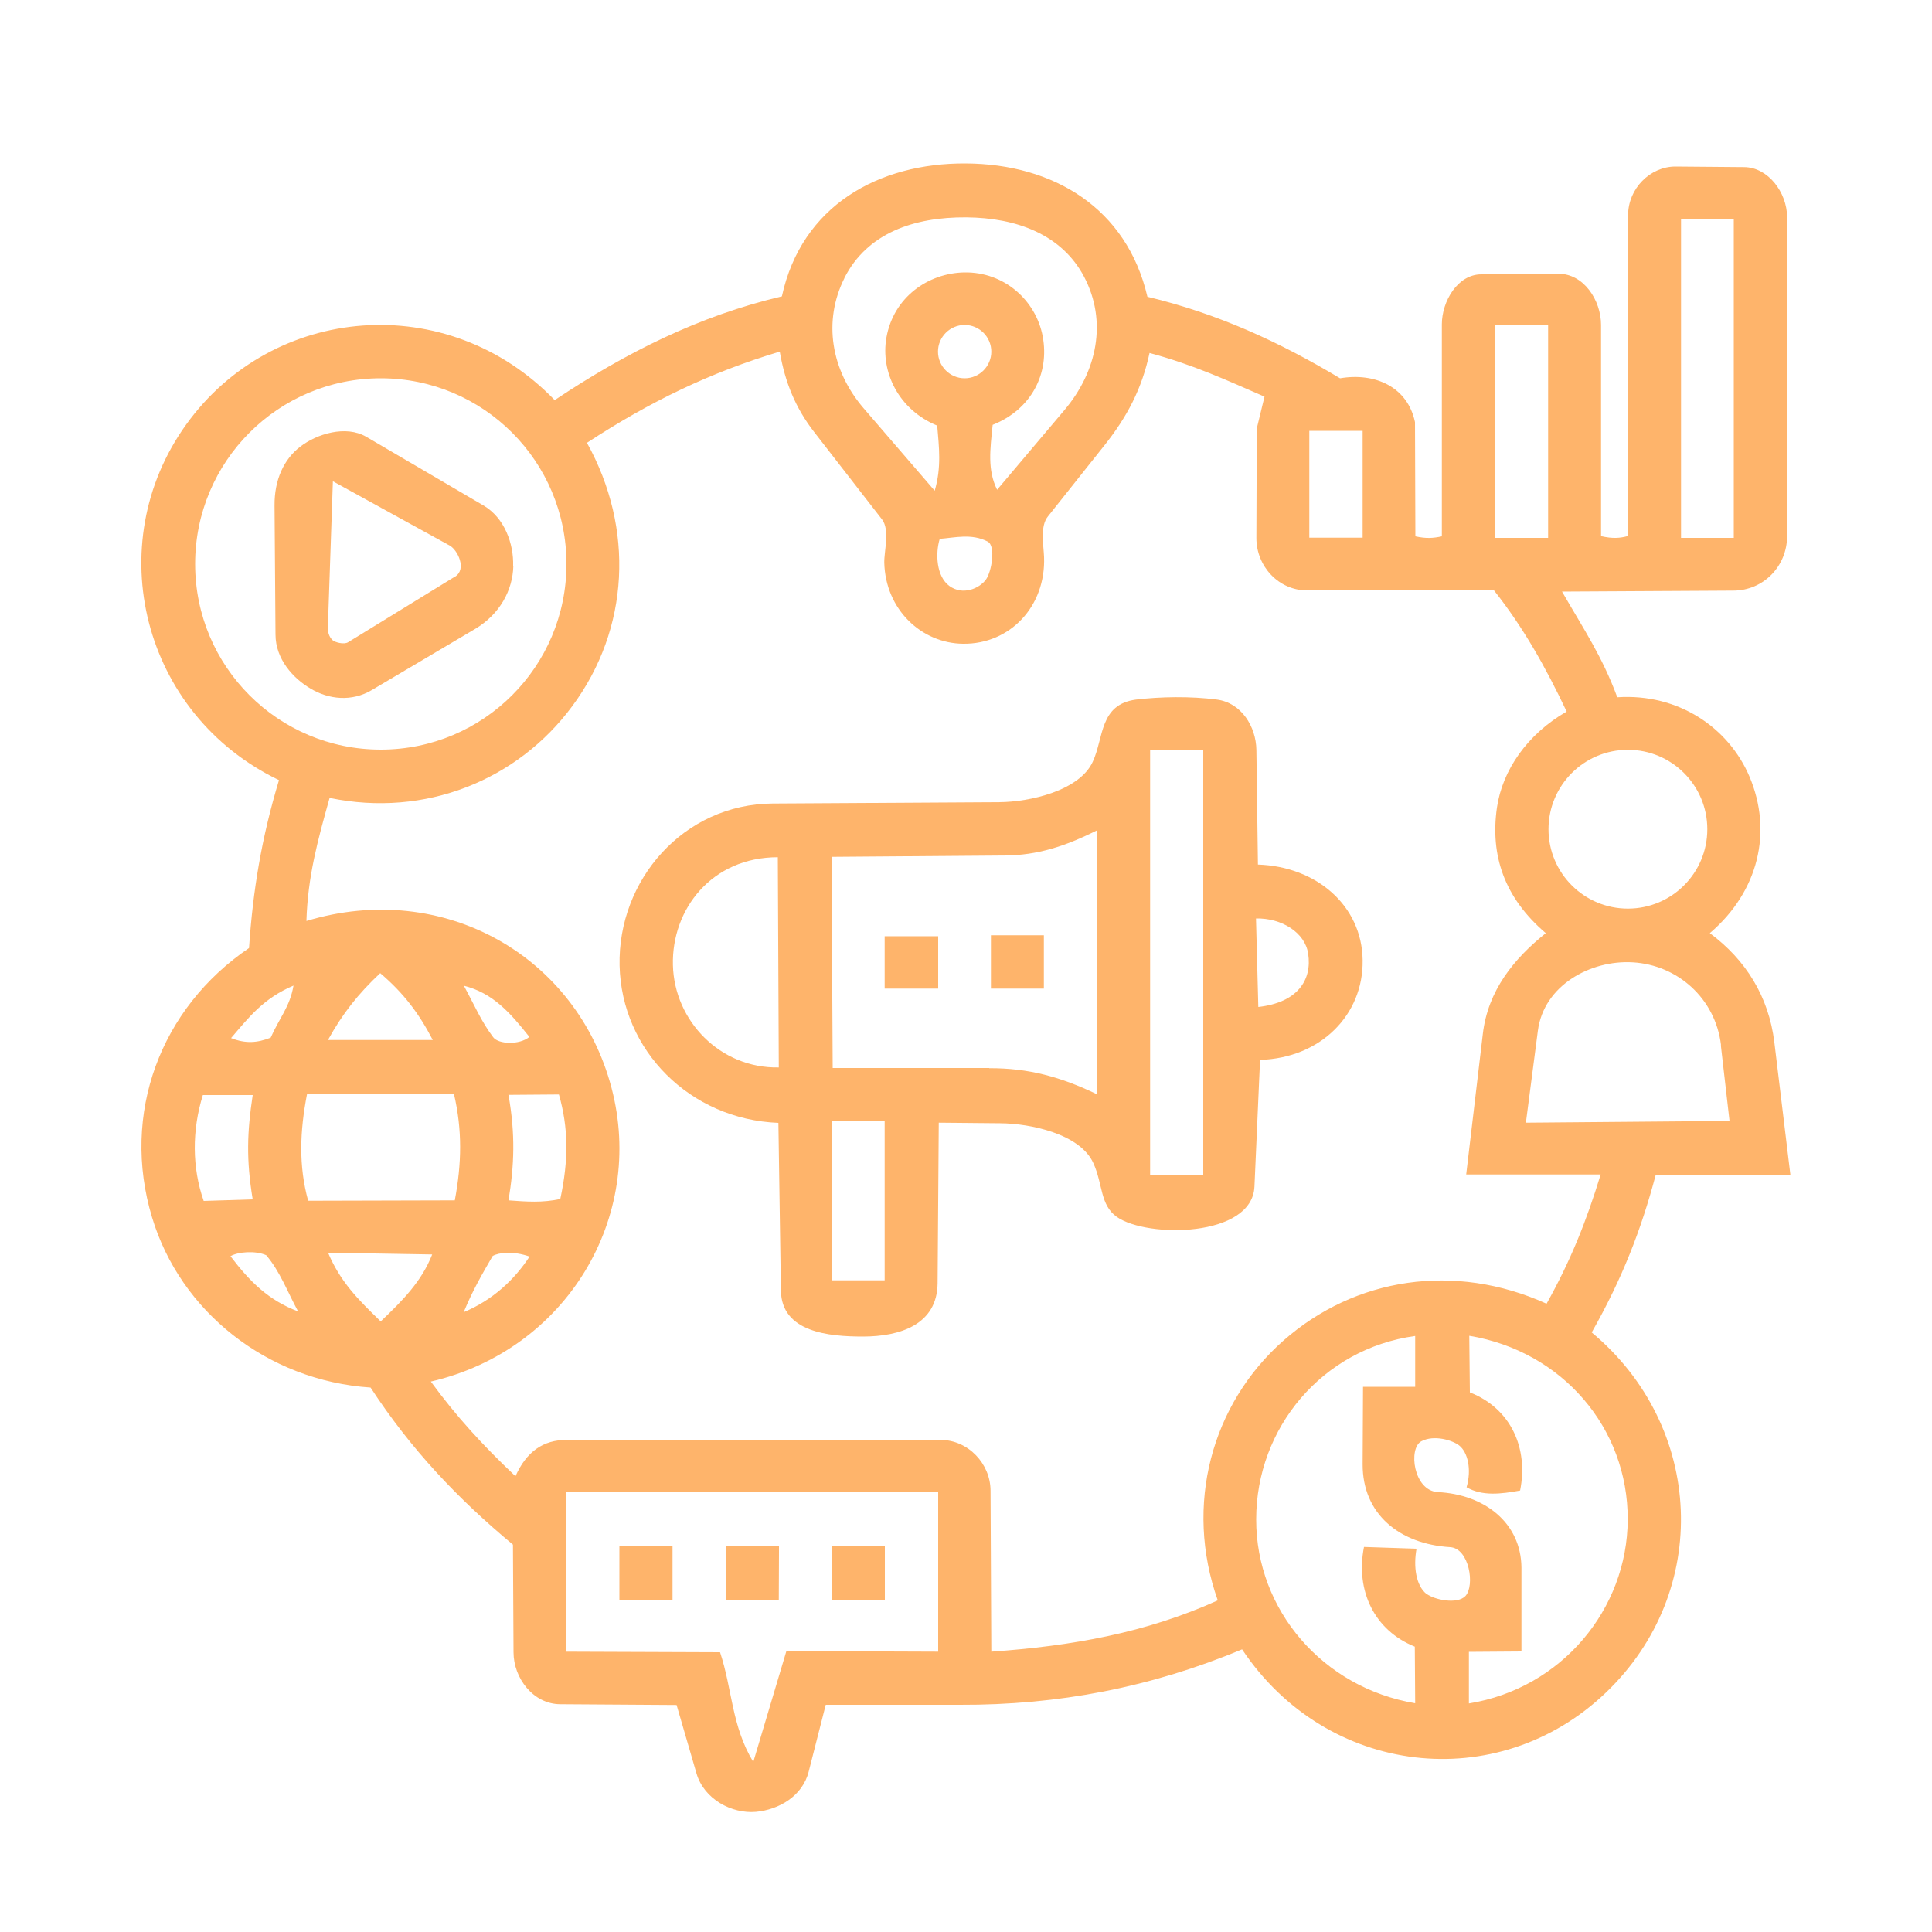
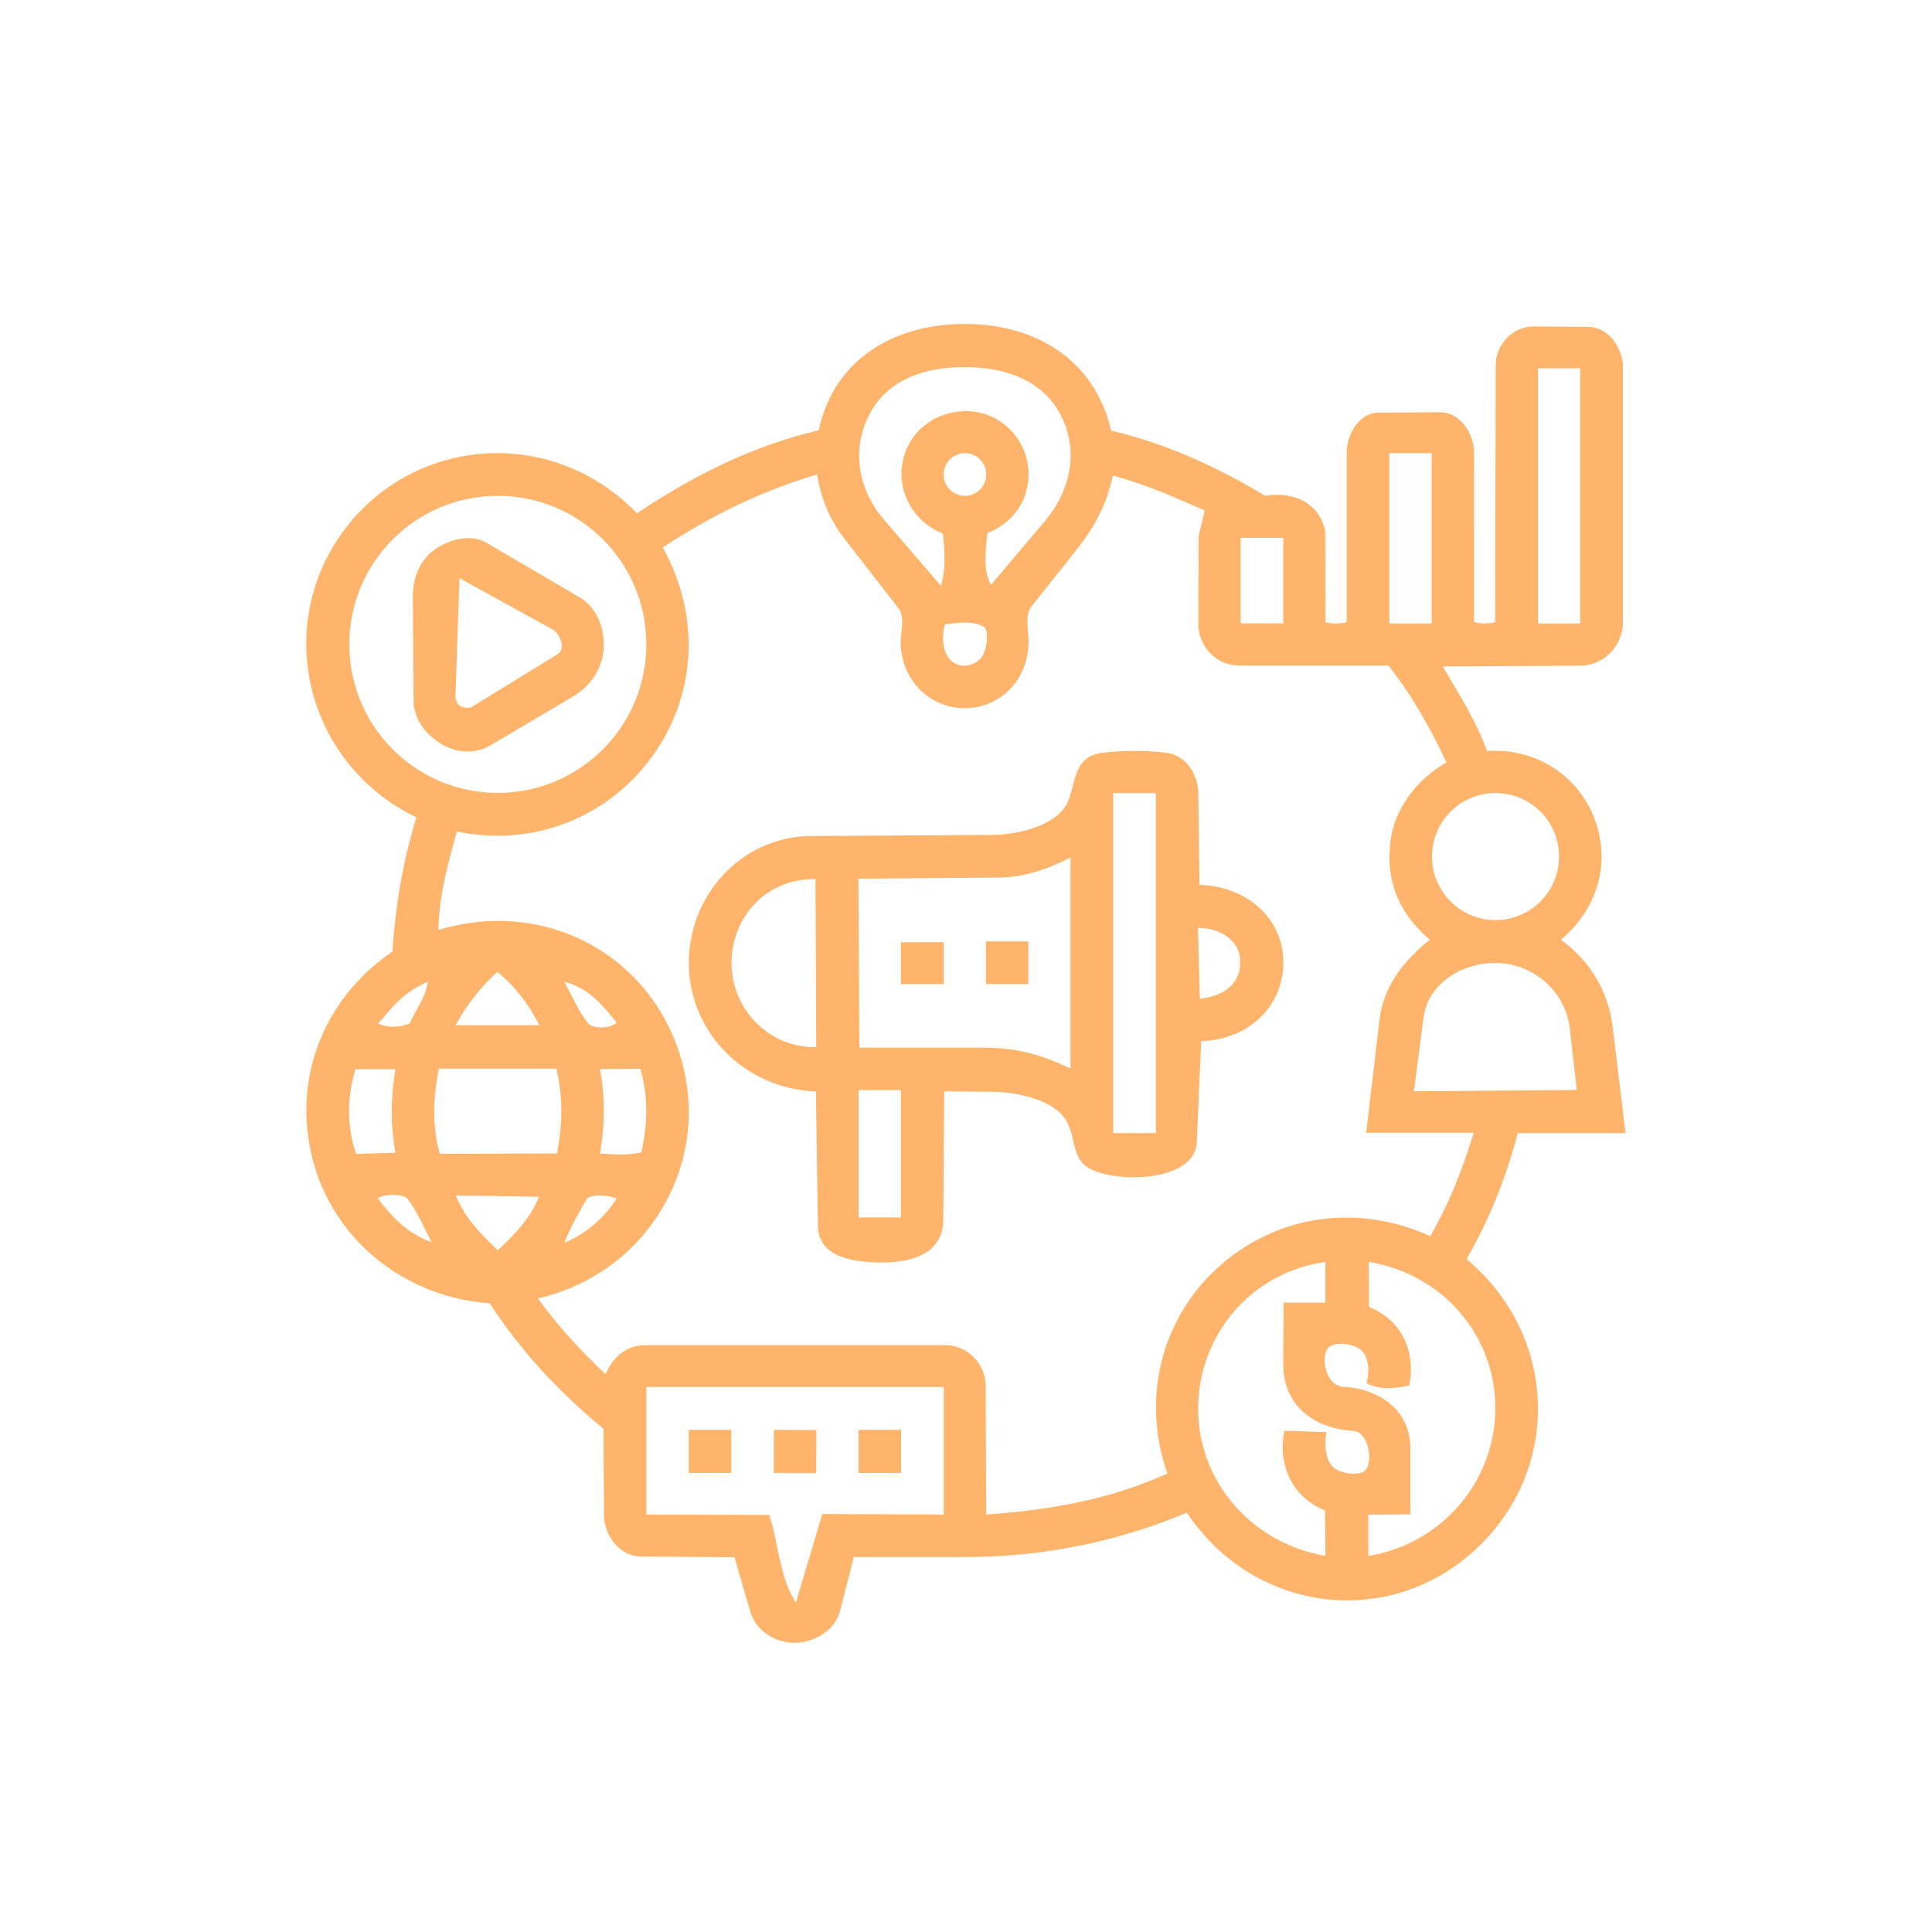
- <svg xmlns="http://www.w3.org/2000/svg" width="32" height="32" id="Capa_1" data-name="Capa 1" viewBox="0 0 100 100" preserveAspectRatio="xMidYMid meet">
+ <svg xmlns="http://www.w3.org/2000/svg" width="100" height="100" id="Capa_1" data-name="Capa 1" viewBox="0 0 100 100" preserveAspectRatio="xMidYMid meet">
  <defs>
    <style>
      .cls-1 {
        fill: none;
      }

      .cls-2 {
        fill: #feb46b;
      }
    </style>
  </defs>
-   <rect class="cls-1" x="43.05" y="58.03" width="2.74" height="8.24" />
-   <path class="cls-1" d="M34.83,49.95c.07,2.9,2.45,5.37,5.48,5.3l-.05-10.88c-3.43,0-5.5,2.69-5.43,5.58Z" />
-   <rect class="cls-1" x="59.54" y="38.8" width="2.75" height="22" />
-   <path class="cls-1" d="M49.14,30.33c.68.5,1.54.14,1.89-.33.29-.4.53-1.74.09-1.97-.83-.43-1.68-.2-2.48-.14-.23.76-.18,1.94.5,2.44Z" />
-   <path class="cls-1" d="M65.01,47.53l.12,4.57c2.03-.22,2.79-1.39,2.58-2.76-.17-1.09-1.37-1.85-2.7-1.82Z" />
-   <path class="cls-1" d="M23.27,28.24l-6.05-3.33-.26,7.58c-.01.34.15.55.25.65s.58.24.8.1l5.52-3.39c.63-.39.13-1.39-.27-1.61Z" />
-   <path class="cls-1" d="M29.31,29.19c0-5.31-4.3-9.61-9.61-9.61s-9.61,4.3-9.61,9.61,4.3,9.61,9.61,9.61,9.61-4.3,9.61-9.61ZM16.06,35.63c-.88-.52-1.8-1.52-1.81-2.8l-.05-6.68c0-1.32.49-2.38,1.33-3.04.85-.66,2.36-1.14,3.42-.51l6.06,3.55c1.12.65,1.57,2.01,1.54,3.12-.03,1.26-.69,2.51-1.99,3.27l-5.34,3.16c-1.03.61-2.21.49-3.17-.08Z" />
-   <path class="cls-1" d="M52.01,44.28l-8.97.07.06,10.94h8.1c2.06-.01,3.73.45,5.57,1.33v-13.64c-1.62.82-3.06,1.28-4.75,1.29ZM48.55,51.17h-2.77v-2.71h2.77v2.71ZM54.04,51.17h-2.74v-2.76h2.74v2.76Z" />
-   <path class="cls-1" d="M48.36,25.41c.36-1.23.21-2.28.13-3.37-2-.82-2.94-2.78-2.63-4.55.37-2.11,2.17-3.35,4.02-3.38,2.08-.04,3.72,1.45,4.07,3.31.36,1.92-.58,3.78-2.59,4.58-.13,1.27-.28,2.32.23,3.36l3.49-4.13c1.68-1.99,2.23-4.58,1.01-6.9-1.14-2.18-3.47-3.05-6.1-3.07-2.7-.02-5.13.81-6.31,3.15-1.12,2.23-.71,4.77.99,6.74l3.68,4.27Z" />
-   <circle class="cls-1" cx="49.92" cy="18.2" r="1.38" />
-   <path class="cls-1" d="M23.49,56.64h-7.61c-.37,1.91-.44,3.7.06,5.51l7.59-.02c.36-1.92.4-3.64-.04-5.49Z" />
-   <path class="cls-1" d="M19.68,50.37c-1.14,1.07-1.95,2.09-2.71,3.47h5.43c-.72-1.41-1.52-2.45-2.72-3.47Z" />
-   <circle class="cls-1" cx="84.26" cy="42.92" r="4.11" />
-   <path class="cls-1" d="M84.51,49.81c-2.19-.12-4.6,1.2-4.91,3.54l-.62,4.76,10.54-.09-.45-3.92c-.29-2.44-2.27-4.16-4.57-4.29Z" />
-   <rect class="cls-1" x="87.01" y="11.33" width="2.73" height="16.51" />
-   <rect class="cls-1" x="77.39" y="16.82" width="2.74" height="11.02" />
-   <path class="cls-1" d="M29.33,77.25v8.25s7.94.03,7.94.03c.64,1.93.59,3.81,1.72,5.68l1.71-5.73,7.86.03v-8.25s-19.23,0-19.23,0ZM34.81,82.8h-2.75v-2.79h2.75v2.79ZM40.31,82.8h-2.75s.01-2.8.01-2.8h2.75s-.01,2.8-.01,2.8ZM45.79,82.8h-2.75v-2.79h2.75v2.79Z" />
-   <rect class="cls-1" x="67.77" y="22.3" width="2.76" height="5.53" />
-   <path class="cls-1" d="M75.06,80.1c-2.63-.16-4.54-1.72-4.53-4.29l.02-4.01h2.7s0-2.64,0-2.64c-4.81.66-8.22,4.76-8.23,9.49,0,4.71,3.46,8.72,8.23,9.52l-.02-2.93c-2.09-.84-3.08-2.89-2.63-5.16l2.72.09c-.17.93-.03,1.9.51,2.34.39.32,1.59.57,2.02.12.51-.53.21-2.47-.79-2.53Z" />
-   <path class="cls-1" d="M76.05,69.13l.03,2.93c2.13.83,3.04,2.88,2.6,5.08-1,.18-1.96.29-2.77-.17.26-.93.06-1.81-.38-2.16-.34-.27-1.3-.56-1.96-.22-.69.36-.4,2.56.85,2.63,2.42.13,4.31,1.59,4.32,3.91v4.34s-2.71.02-2.71.02v2.66c4.81-.77,8.21-4.89,8.22-9.51.02-4.75-3.39-8.71-8.2-9.52Z" />
-   <path class="cls-1" d="M66.42,69.4c3.71-3.27,8.86-4.07,13.62-1.91,1.26-2.24,2.08-4.3,2.8-6.69h-6.96s.86-7.28.86-7.28c.27-2.25,1.61-3.9,3.26-5.22-2.15-1.85-2.88-4.04-2.53-6.49.28-1.95,1.57-3.81,3.61-4.98-1.09-2.3-2.24-4.36-3.76-6.26h-9.67c-1.48-.01-2.63-1.27-2.63-2.72l.02-5.67.4-1.65c-1.98-.86-3.68-1.65-5.95-2.26-.39,1.87-1.16,3.31-2.31,4.75l-2.95,3.71c-.4.51-.22,1.46-.2,2.09.1,2.57-1.77,4.53-4.19,4.5-2.15-.03-4.02-1.76-4.08-4.2-.02-.61.29-1.7-.12-2.24l-3.51-4.52c-.97-1.25-1.51-2.58-1.78-4.16-3.58,1.06-6.71,2.58-9.98,4.72,2.46,4.43,2.21,9.62-.76,13.63-2.84,3.83-7.62,5.78-12.56,4.75-.62,2.21-1.13,4.07-1.2,6.37,7.11-2.15,14,1.83,15.79,8.63,1.76,6.69-2.33,13.59-9.35,15.21,1.33,1.83,2.69,3.31,4.38,4.9.55-1.26,1.43-1.89,2.67-1.89h19.33c1.44.01,2.58,1.26,2.59,2.65l.04,8.33c4.14-.29,8-.97,11.71-2.65-1.74-4.92-.33-10.15,3.4-13.44ZM64.92,61.4c-.12,2.63-5.54,2.67-7.12,1.57-.88-.61-.72-1.69-1.22-2.79-.69-1.52-3.28-2.04-4.81-2.06l-3.19-.03-.06,8.31c-.01,2.14-1.94,2.75-3.87,2.76-1.74,0-4.2-.22-4.24-2.38l-.13-8.68c-4.58-.18-8.12-3.75-8.22-8.14-.1-4.42,3.31-8.36,7.92-8.39l11.74-.07c1.56,0,4.15-.59,4.83-2.09.57-1.25.33-2.97,2.24-3.22,1.23-.16,2.83-.19,4.19,0,1.27.16,2.02,1.4,2.04,2.6l.08,5.94c3.04.1,5.38,2.13,5.42,4.94.04,2.8-2.16,5.05-5.31,5.15l-.29,6.56Z" />
-   <rect class="cls-2" x="32.06" y="80.01" width="2.75" height="2.79" />
-   <rect class="cls-2" x="37.54" y="80.03" width="2.79" height="2.75" transform="translate(-42.62 120.02) rotate(-89.77)" />
-   <rect class="cls-2" x="43.05" y="80.01" width="2.75" height="2.79" />
-   <path class="cls-2" d="M70.53,49.69c-.04-2.81-2.38-4.84-5.42-4.94l-.08-5.94c-.02-1.2-.77-2.43-2.04-2.6-1.36-.18-2.95-.15-4.19,0-1.9.25-1.66,1.97-2.24,3.22-.69,1.5-3.27,2.08-4.83,2.09l-11.74.07c-4.62.03-8.02,3.97-7.92,8.39.1,4.39,3.64,7.96,8.22,8.14l.13,8.68c.03,2.16,2.49,2.38,4.24,2.38,1.93,0,3.85-.62,3.87-2.76l.06-8.31,3.19.03c1.53.01,4.12.54,4.81,2.06.5,1.09.34,2.17,1.22,2.79,1.58,1.1,7,1.06,7.12-1.57l.29-6.56c3.16-.1,5.35-2.35,5.31-5.15ZM34.83,49.95c-.07-2.89,2.01-5.58,5.43-5.58l.05,10.88c-3.03.06-5.41-2.41-5.48-5.3ZM45.79,66.27h-2.74v-8.24h2.74v8.24ZM51.2,55.28h-8.1s-.06-10.93-.06-10.93l8.97-.07c1.69-.01,3.13-.48,4.75-1.29v13.64c-1.84-.88-3.5-1.35-5.56-1.34ZM62.28,60.81h-2.75v-22h2.75v22ZM65.13,52.11l-.12-4.57c1.33-.03,2.54.73,2.7,1.82.21,1.37-.55,2.53-2.58,2.76Z" />
-   <rect class="cls-2" x="45.79" y="48.46" width="2.77" height="2.71" />
-   <rect class="cls-2" x="51.29" y="48.41" width="2.74" height="2.76" />
-   <path class="cls-2" d="M82.39,68.96c1.56-2.75,2.55-5.28,3.31-8.15h6.97s-.83-6.86-.83-6.86c-.29-2.37-1.48-4.27-3.34-5.65,2.53-2.16,3.26-5.26,2.05-8.11-1.08-2.53-3.68-4.31-6.84-4.1-.79-2.13-1.73-3.51-2.86-5.47l8.86-.05c1.55,0,2.79-1.25,2.79-2.83V11.23c-.01-1.27-.98-2.57-2.22-2.58l-3.56-.03c-1.31,0-2.45,1.14-2.45,2.52l-.03,16.61c-.38.1-.76.14-1.37,0v-10.93c0-1.28-.9-2.66-2.21-2.65l-3.99.03c-1.22,0-2.04,1.39-2.04,2.59v10.97c-.46.1-.82.12-1.37,0l-.02-5.91c-.38-1.82-2.06-2.58-3.88-2.27-3.15-1.89-6.34-3.35-9.97-4.22-1.07-4.6-4.87-6.87-9.39-6.9-4.52-.03-8.51,2.18-9.53,6.88-4.29,1.01-8.07,2.91-11.76,5.37-5.55-5.75-14.6-4.96-19.07,1.26-4.48,6.22-2.27,15.01,4.8,18.41-.9,2.98-1.35,5.7-1.55,8.69-4.59,3.11-6.64,8.58-5.02,13.94,1.46,4.86,5.94,8.45,11.31,8.81,2.1,3.21,4.52,5.76,7.37,8.13l.03,5.57c0,1.34,1.02,2.68,2.41,2.69l6.03.04,1.03,3.54c.39,1.34,1.83,2.1,3.08,1.99,1.18-.11,2.41-.81,2.73-2.09l.88-3.45h6.94c5.09.02,9.89-.9,14.61-2.87,4.37,6.56,13.22,7.6,18.83,2.24,5.48-5.24,5.1-13.78-.73-18.64ZM87.01,11.33h2.73v16.51h-2.73V11.33ZM89.07,54.1l.45,3.92-10.54.09.62-4.76c.3-2.34,2.72-3.67,4.91-3.54,2.3.13,4.28,1.85,4.57,4.29ZM84.26,38.81c2.27,0,4.11,1.84,4.11,4.11s-1.84,4.11-4.11,4.11-4.11-1.84-4.11-4.11,1.84-4.11,4.11-4.11ZM77.39,16.82h2.74v11.02h-2.74v-11.02ZM67.77,22.3h2.76v5.53h-2.76v-5.53ZM43.7,14.4c1.18-2.34,3.61-3.17,6.31-3.15,2.63.02,4.95.9,6.1,3.07,1.22,2.32.67,4.91-1.01,6.9l-3.49,4.13c-.51-1.03-.36-2.09-.23-3.36,2.01-.8,2.95-2.66,2.59-4.58-.35-1.86-1.99-3.35-4.07-3.31-1.85.04-3.65,1.27-4.02,3.38-.31,1.77.63,3.73,2.63,4.55.09,1.1.23,2.14-.13,3.37l-3.68-4.27c-1.69-1.97-2.11-4.51-.99-6.74ZM51.12,28.03c.44.23.2,1.58-.09,1.97-.35.47-1.2.83-1.89.33-.68-.5-.73-1.68-.5-2.44.79-.06,1.65-.29,2.48.14ZM48.55,18.2c0-.76.62-1.38,1.38-1.38s1.38.62,1.38,1.38-.62,1.38-1.38,1.38-1.38-.62-1.38-1.38ZM10.1,29.19c0-5.31,4.3-9.61,9.61-9.61s9.61,4.3,9.61,9.61-4.3,9.61-9.61,9.61-9.61-4.3-9.61-9.61ZM15.19,51.02c-.19,1.1-.73,1.67-1.18,2.69-.7.27-1.29.32-2.05.02.92-1.07,1.66-2.05,3.24-2.72ZM10.54,62.15c-.6-1.71-.61-3.64-.04-5.47h2.58c-.29,1.92-.34,3.34,0,5.4l-2.54.08ZM11.93,65.02c.39-.23,1.3-.3,1.85-.05.72.85,1.08,1.86,1.65,2.91-1.53-.58-2.49-1.53-3.5-2.86ZM15.89,56.64h7.61c.43,1.85.4,3.57.04,5.49l-7.59.02c-.5-1.81-.43-3.6-.06-5.51ZM16.97,53.84c.76-1.38,1.57-2.4,2.71-3.47,1.2,1.02,2,2.07,2.72,3.46h-5.43ZM19.7,68.39c-1.17-1.13-2.08-2.04-2.72-3.55l5.39.09c-.54,1.38-1.51,2.37-2.67,3.47ZM40.7,85.47l-1.71,5.73c-1.13-1.87-1.08-3.75-1.72-5.68l-7.95-.03v-8.25s19.24,0,19.24,0v8.25s-7.86-.03-7.86-.03ZM63.02,82.84c-3.71,1.68-7.57,2.36-11.71,2.65l-.04-8.33c0-1.39-1.15-2.63-2.59-2.63h-19.33c-1.24-.01-2.11.62-2.67,1.88-1.69-1.6-3.05-3.08-4.38-4.9,7.03-1.63,11.12-8.52,9.35-15.21-1.79-6.8-8.68-10.78-15.79-8.63.07-2.3.58-4.16,1.2-6.37,4.95,1.03,9.73-.92,12.56-4.75,2.97-4.01,3.22-9.2.76-13.63,3.27-2.14,6.4-3.65,9.98-4.72.27,1.58.81,2.91,1.78,4.16l3.51,4.52c.42.54.11,1.63.12,2.24.06,2.44,1.94,4.18,4.08,4.2,2.42.03,4.29-1.93,4.19-4.5-.03-.64-.21-1.59.2-2.09l2.95-3.71c1.14-1.44,1.91-2.88,2.31-4.75,2.27.61,3.97,1.4,5.95,2.26l-.4,1.65-.02,5.67c0,1.46,1.15,2.71,2.63,2.71h9.67c1.52,1.92,2.67,3.97,3.76,6.27-2.04,1.17-3.33,3.04-3.61,4.98-.35,2.45.37,4.65,2.53,6.49-1.65,1.32-3,2.97-3.26,5.22l-.86,7.27h6.96c-.73,2.39-1.55,4.46-2.8,6.69-4.76-2.15-9.91-1.36-13.62,1.91-3.73,3.29-5.14,8.52-3.4,13.44ZM26.31,56.67l2.62-.02c.49,1.72.51,3.37.07,5.41-.94.2-1.71.14-2.68.07.3-1.82.36-3.42,0-5.45ZM25.53,53.69c-.62-.82-.95-1.62-1.52-2.67,1.49.38,2.37,1.36,3.39,2.65-.52.43-1.6.38-1.87.02ZM25.5,65.01c.3-.18,1.07-.27,1.91.03-.78,1.19-1.89,2.24-3.41,2.88.48-1.17.98-2.01,1.5-2.91ZM73.83,82.5c-.54-.44-.68-1.41-.51-2.34l-2.72-.09c-.45,2.27.54,4.32,2.63,5.16l.02,2.93c-4.77-.8-8.24-4.82-8.23-9.52,0-4.73,3.42-8.83,8.23-9.49v2.63s-2.7,0-2.7,0l-.02,4.01c-.01,2.57,1.9,4.13,4.53,4.29.99.06,1.29,1.99.79,2.53-.43.45-1.63.19-2.02-.12ZM76.03,88.16v-2.66s2.72-.02,2.72-.02v-4.34c-.02-2.32-1.91-3.79-4.33-3.91-1.26-.07-1.54-2.27-.85-2.63.66-.35,1.62-.05,1.96.22.44.35.65,1.23.38,2.16.81.47,1.78.35,2.77.17.44-2.2-.48-4.25-2.6-5.08l-.03-2.93c4.81.8,8.22,4.77,8.2,9.52-.02,4.62-3.41,8.73-8.22,9.51Z" />
-   <path class="cls-2" d="M26.56,29.28c.03-1.12-.43-2.47-1.54-3.12l-6.06-3.55c-1.06-.62-2.57-.15-3.42.51-.85.65-1.34,1.72-1.33,3.04l.05,6.68c0,1.29.93,2.28,1.81,2.8.95.57,2.14.69,3.17.08l5.34-3.16c1.3-.77,1.96-2.02,1.99-3.27ZM23.54,29.85l-5.52,3.39c-.22.14-.69,0-.8-.1s-.26-.31-.25-.65l.26-7.58,6.05,3.33c.4.22.9,1.22.27,1.61Z" />
+   <g transform="translate(10 10) scale(0.80)">
+     <rect class="cls-1" x="43.05" y="58.03" width="2.74" height="8.24" />
+     <path class="cls-1" d="M34.83,49.95c.07,2.9,2.45,5.37,5.48,5.3l-.05-10.88c-3.43,0-5.5,2.69-5.43,5.58Z" />
+     <rect class="cls-1" x="59.54" y="38.8" width="2.75" height="22" />
+     <path class="cls-1" d="M49.14,30.33c.68.5,1.54.14,1.89-.33.29-.4.53-1.74.09-1.97-.83-.43-1.68-.2-2.48-.14-.23.76-.18,1.94.5,2.44Z" />
+     <path class="cls-1" d="M65.01,47.53l.12,4.57c2.03-.22,2.79-1.39,2.58-2.76-.17-1.09-1.37-1.85-2.7-1.82Z" />
+     <path class="cls-1" d="M23.27,28.24l-6.05-3.33-.26,7.58c-.01.34.15.55.25.65s.58.24.8.1l5.52-3.39c.63-.39.13-1.39-.27-1.61Z" />
+     <path class="cls-1" d="M29.31,29.19c0-5.31-4.3-9.61-9.61-9.61s-9.61,4.3-9.61,9.61,4.3,9.61,9.61,9.61,9.61-4.3,9.61-9.61ZM16.06,35.63c-.88-.52-1.8-1.52-1.81-2.8l-.05-6.68c0-1.32.49-2.38,1.33-3.04.85-.66,2.36-1.14,3.42-.51l6.06,3.55c1.12.65,1.57,2.01,1.54,3.12-.03,1.26-.69,2.51-1.99,3.27l-5.34,3.16c-1.03.61-2.21.49-3.17-.08Z" />
+     <path class="cls-1" d="M52.01,44.28l-8.97.07.06,10.94h8.1c2.06-.01,3.73.45,5.57,1.33v-13.64c-1.62.82-3.06,1.28-4.75,1.29ZM48.55,51.17h-2.77v-2.71h2.77v2.71ZM54.04,51.17h-2.74v-2.76h2.74v2.76Z" />
+     <path class="cls-1" d="M48.36,25.41c.36-1.23.21-2.28.13-3.37-2-.82-2.94-2.78-2.63-4.55.37-2.11,2.17-3.35,4.02-3.38,2.08-.04,3.72,1.45,4.07,3.31.36,1.92-.58,3.78-2.59,4.58-.13,1.27-.28,2.32.23,3.36l3.49-4.13c1.68-1.99,2.23-4.58,1.01-6.9-1.14-2.18-3.47-3.05-6.1-3.07-2.7-.02-5.13.81-6.31,3.15-1.12,2.23-.71,4.77.99,6.74l3.68,4.27Z" />
+     <circle class="cls-1" cx="49.92" cy="18.2" r="1.38" />
+     <path class="cls-1" d="M23.49,56.64h-7.61c-.37,1.91-.44,3.7.06,5.51l7.59-.02c.36-1.92.4-3.64-.04-5.49Z" />
+     <path class="cls-1" d="M19.68,50.37c-1.14,1.07-1.95,2.09-2.71,3.47h5.43c-.72-1.41-1.52-2.45-2.72-3.47Z" />
+     <circle class="cls-1" cx="84.26" cy="42.92" r="4.11" />
+     <path class="cls-1" d="M84.51,49.81c-2.19-.12-4.6,1.2-4.91,3.54l-.62,4.76,10.54-.09-.45-3.92c-.29-2.44-2.27-4.16-4.57-4.29Z" />
+     <rect class="cls-1" x="87.01" y="11.33" width="2.73" height="16.51" />
+     <rect class="cls-1" x="77.39" y="16.82" width="2.74" height="11.02" />
+     <path class="cls-1" d="M29.33,77.25v8.25s7.94.03,7.94.03c.64,1.93.59,3.81,1.72,5.68l1.71-5.73,7.86.03v-8.25s-19.23,0-19.23,0ZM34.81,82.8h-2.75v-2.79h2.75v2.79ZM40.31,82.8h-2.75s.01-2.8.01-2.8h2.75s-.01,2.8-.01,2.8ZM45.79,82.8h-2.75v-2.79h2.75v2.79Z" />
+     <rect class="cls-1" x="67.77" y="22.3" width="2.76" height="5.53" />
+     <path class="cls-1" d="M75.06,80.1c-2.63-.16-4.54-1.72-4.53-4.29l.02-4.01h2.7s0-2.64,0-2.64c-4.81.66-8.22,4.76-8.23,9.49,0,4.71,3.46,8.72,8.23,9.52l-.02-2.93c-2.09-.84-3.08-2.89-2.63-5.16l2.72.09c-.17.93-.03,1.9.51,2.34.39.32,1.59.57,2.02.12.51-.53.21-2.47-.79-2.53Z" />
+     <path class="cls-1" d="M76.05,69.13l.03,2.93c2.13.83,3.04,2.88,2.6,5.08-1,.18-1.96.29-2.77-.17.26-.93.06-1.81-.38-2.16-.34-.27-1.3-.56-1.96-.22-.69.36-.4,2.56.85,2.63,2.42.13,4.31,1.59,4.32,3.91v4.34s-2.71.02-2.71.02v2.66c4.81-.77,8.21-4.89,8.22-9.51.02-4.75-3.39-8.71-8.2-9.52Z" />
+     <path class="cls-1" d="M66.42,69.4c3.71-3.27,8.86-4.07,13.62-1.91,1.26-2.24,2.08-4.3,2.8-6.69h-6.96s.86-7.28.86-7.28c.27-2.25,1.61-3.9,3.26-5.22-2.15-1.85-2.88-4.04-2.53-6.49.28-1.95,1.57-3.81,3.61-4.98-1.09-2.3-2.24-4.36-3.76-6.26h-9.67c-1.48-.01-2.63-1.27-2.63-2.72l.02-5.67.4-1.65c-1.98-.86-3.68-1.65-5.95-2.26-.39,1.87-1.16,3.31-2.31,4.75l-2.95,3.71c-.4.51-.22,1.46-.2,2.09.1,2.57-1.77,4.53-4.19,4.5-2.15-.03-4.02-1.76-4.08-4.2-.02-.61.29-1.7-.12-2.24l-3.51-4.52c-.97-1.25-1.51-2.58-1.78-4.16-3.58,1.06-6.71,2.58-9.98,4.72,2.46,4.43,2.21,9.62-.76,13.63-2.84,3.83-7.62,5.78-12.56,4.75-.62,2.21-1.13,4.07-1.2,6.37,7.11-2.15,14,1.83,15.79,8.63,1.76,6.69-2.33,13.59-9.35,15.21,1.33,1.83,2.69,3.31,4.38,4.9.55-1.26,1.43-1.89,2.67-1.89h19.33c1.44.01,2.58,1.26,2.59,2.65l.04,8.33c4.14-.29,8-.97,11.71-2.65-1.74-4.92-.33-10.15,3.4-13.44ZM64.92,61.4c-.12,2.63-5.54,2.67-7.12,1.57-.88-.61-.72-1.69-1.22-2.79-.69-1.52-3.28-2.04-4.81-2.06l-3.19-.03-.06,8.31c-.01,2.14-1.94,2.75-3.87,2.76-1.74,0-4.2-.22-4.24-2.38l-.13-8.68c-4.58-.18-8.12-3.75-8.22-8.14-.1-4.42,3.31-8.36,7.92-8.39l11.74-.07c1.56,0,4.15-.59,4.83-2.09.57-1.25.33-2.97,2.24-3.22,1.23-.16,2.83-.19,4.19,0,1.27.16,2.02,1.4,2.04,2.6l.08,5.94c3.04.1,5.38,2.13,5.42,4.94.04,2.8-2.16,5.05-5.31,5.15l-.29,6.56Z" />
+     <rect class="cls-2" x="32.06" y="80.01" width="2.75" height="2.79" />
+     <rect class="cls-2" x="37.54" y="80.03" width="2.79" height="2.75" transform="translate(-42.62 120.02) rotate(-89.77)" />
+     <rect class="cls-2" x="43.05" y="80.01" width="2.75" height="2.79" />
+     <path class="cls-2" d="M70.53,49.69c-.04-2.81-2.38-4.84-5.42-4.94l-.08-5.94c-.02-1.2-.77-2.43-2.04-2.6-1.36-.18-2.95-.15-4.19,0-1.9.25-1.66,1.97-2.24,3.22-.69,1.5-3.27,2.08-4.83,2.09l-11.74.07c-4.62.03-8.02,3.97-7.92,8.39.1,4.39,3.64,7.96,8.22,8.14l.13,8.68c.03,2.16,2.49,2.38,4.24,2.38,1.93,0,3.85-.62,3.87-2.76l.06-8.31,3.19.03c1.53.01,4.12.54,4.81,2.06.5,1.09.34,2.17,1.22,2.79,1.58,1.1,7,1.06,7.12-1.57l.29-6.56c3.16-.1,5.35-2.35,5.31-5.15ZM34.83,49.95c-.07-2.89,2.01-5.58,5.43-5.58l.05,10.88c-3.03.06-5.41-2.41-5.48-5.3ZM45.79,66.27h-2.74v-8.24h2.74v8.24ZM51.2,55.28h-8.1s-.06-10.93-.06-10.93l8.97-.07c1.69-.01,3.13-.48,4.75-1.29v13.64c-1.84-.88-3.5-1.35-5.56-1.34ZM62.28,60.81h-2.75v-22h2.75v22ZM65.13,52.11l-.12-4.57c1.33-.03,2.54.73,2.7,1.82.21,1.37-.55,2.53-2.58,2.76Z" />
+     <rect class="cls-2" x="45.79" y="48.46" width="2.77" height="2.71" />
+     <rect class="cls-2" x="51.29" y="48.41" width="2.74" height="2.76" />
+     <path class="cls-2" d="M82.39,68.96c1.56-2.75,2.55-5.28,3.31-8.15h6.97s-.83-6.86-.83-6.86c-.29-2.37-1.48-4.27-3.34-5.65,2.53-2.16,3.26-5.26,2.05-8.11-1.08-2.53-3.68-4.31-6.84-4.1-.79-2.13-1.73-3.51-2.86-5.47l8.86-.05c1.55,0,2.79-1.25,2.79-2.83V11.23c-.01-1.27-.98-2.57-2.22-2.58l-3.56-.03c-1.31,0-2.45,1.14-2.45,2.52l-.03,16.61c-.38.1-.76.14-1.37,0v-10.93c0-1.28-.9-2.66-2.21-2.65l-3.99.03c-1.22,0-2.04,1.39-2.04,2.59v10.97c-.46.1-.82.12-1.37,0l-.02-5.91c-.38-1.82-2.06-2.58-3.88-2.27-3.15-1.89-6.34-3.35-9.97-4.22-1.07-4.6-4.87-6.87-9.39-6.9-4.52-.03-8.51,2.18-9.53,6.88-4.29,1.01-8.07,2.91-11.76,5.37-5.55-5.75-14.6-4.96-19.07,1.26-4.48,6.22-2.27,15.01,4.8,18.41-.9,2.98-1.35,5.7-1.55,8.69-4.59,3.11-6.64,8.58-5.02,13.94,1.46,4.86,5.94,8.45,11.31,8.81,2.1,3.21,4.52,5.76,7.37,8.13l.03,5.57c0,1.34,1.02,2.68,2.41,2.69l6.03.04,1.03,3.54c.39,1.34,1.83,2.1,3.08,1.99,1.18-.11,2.41-.81,2.73-2.09l.88-3.45h6.94c5.09.02,9.89-.9,14.61-2.87,4.37,6.56,13.22,7.6,18.83,2.24,5.48-5.24,5.1-13.78-.73-18.64ZM87.01,11.33h2.73v16.51h-2.73V11.33ZM89.07,54.1l.45,3.92-10.54.09.62-4.76c.3-2.34,2.72-3.67,4.91-3.54,2.3.13,4.28,1.85,4.57,4.29ZM84.26,38.81c2.27,0,4.11,1.84,4.11,4.11s-1.84,4.11-4.11,4.11-4.11-1.84-4.11-4.11,1.84-4.11,4.11-4.11ZM77.39,16.82h2.74v11.02h-2.74v-11.02ZM67.77,22.3h2.76v5.53h-2.76v-5.53ZM43.7,14.4c1.18-2.34,3.61-3.17,6.31-3.15,2.63.02,4.95.9,6.1,3.07,1.22,2.32.67,4.91-1.01,6.9l-3.49,4.13c-.51-1.03-.36-2.09-.23-3.36,2.01-.8,2.95-2.66,2.59-4.58-.35-1.86-1.99-3.35-4.07-3.31-1.85.04-3.65,1.27-4.02,3.38-.31,1.77.63,3.73,2.63,4.55.09,1.1.23,2.14-.13,3.37l-3.68-4.27c-1.69-1.97-2.11-4.51-.99-6.74ZM51.12,28.03c.44.23.2,1.58-.09,1.97-.35.47-1.2.83-1.89.33-.68-.5-.73-1.68-.5-2.44.79-.06,1.65-.29,2.48.14ZM48.55,18.2c0-.76.62-1.38,1.38-1.38s1.38.62,1.38,1.38-.62,1.38-1.38,1.38-1.38-.62-1.38-1.38ZM10.1,29.19c0-5.31,4.3-9.61,9.61-9.61s9.61,4.3,9.61,9.61-4.3,9.61-9.61,9.61-9.61-4.3-9.61-9.61ZM15.19,51.02c-.19,1.1-.73,1.67-1.18,2.69-.7.27-1.29.32-2.05.02.92-1.07,1.66-2.05,3.24-2.72ZM10.54,62.15c-.6-1.71-.61-3.64-.04-5.47h2.58c-.29,1.92-.34,3.34,0,5.4l-2.54.08ZM11.93,65.02c.39-.23,1.3-.3,1.85-.05.72.85,1.08,1.86,1.65,2.91-1.53-.58-2.49-1.53-3.5-2.86ZM15.89,56.64h7.61c.43,1.85.4,3.57.04,5.49l-7.59.02c-.5-1.81-.43-3.6-.06-5.51ZM16.97,53.84c.76-1.38,1.57-2.4,2.71-3.47,1.2,1.02,2,2.07,2.72,3.46h-5.43ZM19.7,68.39c-1.17-1.13-2.08-2.04-2.72-3.55l5.39.09c-.54,1.38-1.51,2.37-2.67,3.47ZM40.7,85.47l-1.71,5.73c-1.13-1.87-1.08-3.75-1.72-5.68l-7.95-.03v-8.25s19.24,0,19.24,0v8.25s-7.86-.03-7.86-.03ZM63.02,82.84c-3.71,1.68-7.57,2.36-11.71,2.65l-.04-8.33c0-1.39-1.15-2.63-2.59-2.63h-19.33c-1.24-.01-2.11.62-2.67,1.88-1.69-1.6-3.05-3.08-4.38-4.9,7.03-1.63,11.12-8.52,9.35-15.21-1.79-6.8-8.68-10.78-15.79-8.63.07-2.3.58-4.16,1.2-6.37,4.95,1.03,9.73-.92,12.56-4.75,2.97-4.01,3.22-9.2.76-13.63,3.27-2.14,6.4-3.65,9.98-4.72.27,1.58.81,2.91,1.78,4.16l3.51,4.52c.42.54.11,1.63.12,2.24.06,2.44,1.94,4.18,4.08,4.2,2.42.03,4.29-1.93,4.19-4.5-.03-.64-.21-1.59.2-2.09l2.95-3.71c1.14-1.44,1.91-2.88,2.31-4.75,2.27.61,3.97,1.4,5.95,2.26l-.4,1.65-.02,5.67c0,1.46,1.15,2.71,2.63,2.71h9.67c1.52,1.92,2.67,3.97,3.76,6.27-2.04,1.17-3.33,3.04-3.61,4.98-.35,2.45.37,4.65,2.53,6.49-1.65,1.32-3,2.97-3.26,5.22l-.86,7.27h6.96c-.73,2.39-1.55,4.46-2.8,6.69-4.76-2.15-9.91-1.36-13.62,1.91-3.73,3.29-5.14,8.52-3.4,13.44ZM26.31,56.67l2.62-.02c.49,1.72.51,3.37.07,5.41-.94.2-1.71.14-2.68.07.3-1.82.36-3.42,0-5.45ZM25.53,53.69c-.62-.82-.95-1.62-1.52-2.67,1.49.38,2.37,1.36,3.39,2.65-.52.43-1.6.38-1.87.02ZM25.5,65.01c.3-.18,1.07-.27,1.91.03-.78,1.19-1.89,2.24-3.41,2.88.48-1.17.98-2.01,1.5-2.91ZM73.83,82.5c-.54-.44-.68-1.41-.51-2.34l-2.72-.09c-.45,2.27.54,4.32,2.63,5.16l.02,2.93c-4.77-.8-8.24-4.82-8.23-9.52,0-4.73,3.42-8.83,8.23-9.49v2.63s-2.7,0-2.7,0l-.02,4.01c-.01,2.57,1.9,4.13,4.53,4.29.99.06,1.29,1.99.79,2.53-.43.45-1.63.19-2.02-.12ZM76.03,88.16v-2.66s2.72-.02,2.72-.02v-4.34c-.02-2.32-1.91-3.79-4.33-3.91-1.26-.07-1.54-2.27-.85-2.63.66-.35,1.62-.05,1.96.22.44.35.65,1.23.38,2.16.81.47,1.78.35,2.77.17.44-2.2-.48-4.25-2.6-5.08l-.03-2.93c4.81.8,8.22,4.77,8.2,9.52-.02,4.62-3.41,8.73-8.22,9.51Z" />
+     <path class="cls-2" d="M26.56,29.28c.03-1.12-.43-2.47-1.54-3.12l-6.06-3.55c-1.06-.62-2.57-.15-3.42.51-.85.65-1.34,1.72-1.33,3.04l.05,6.68c0,1.29.93,2.28,1.81,2.8.95.57,2.14.69,3.17.08l5.34-3.16c1.3-.77,1.96-2.02,1.99-3.27ZM23.54,29.85l-5.52,3.39c-.22.14-.69,0-.8-.1s-.26-.31-.25-.65l.26-7.58,6.05,3.33c.4.22.9,1.22.27,1.61Z" />
+   </g>
</svg>
